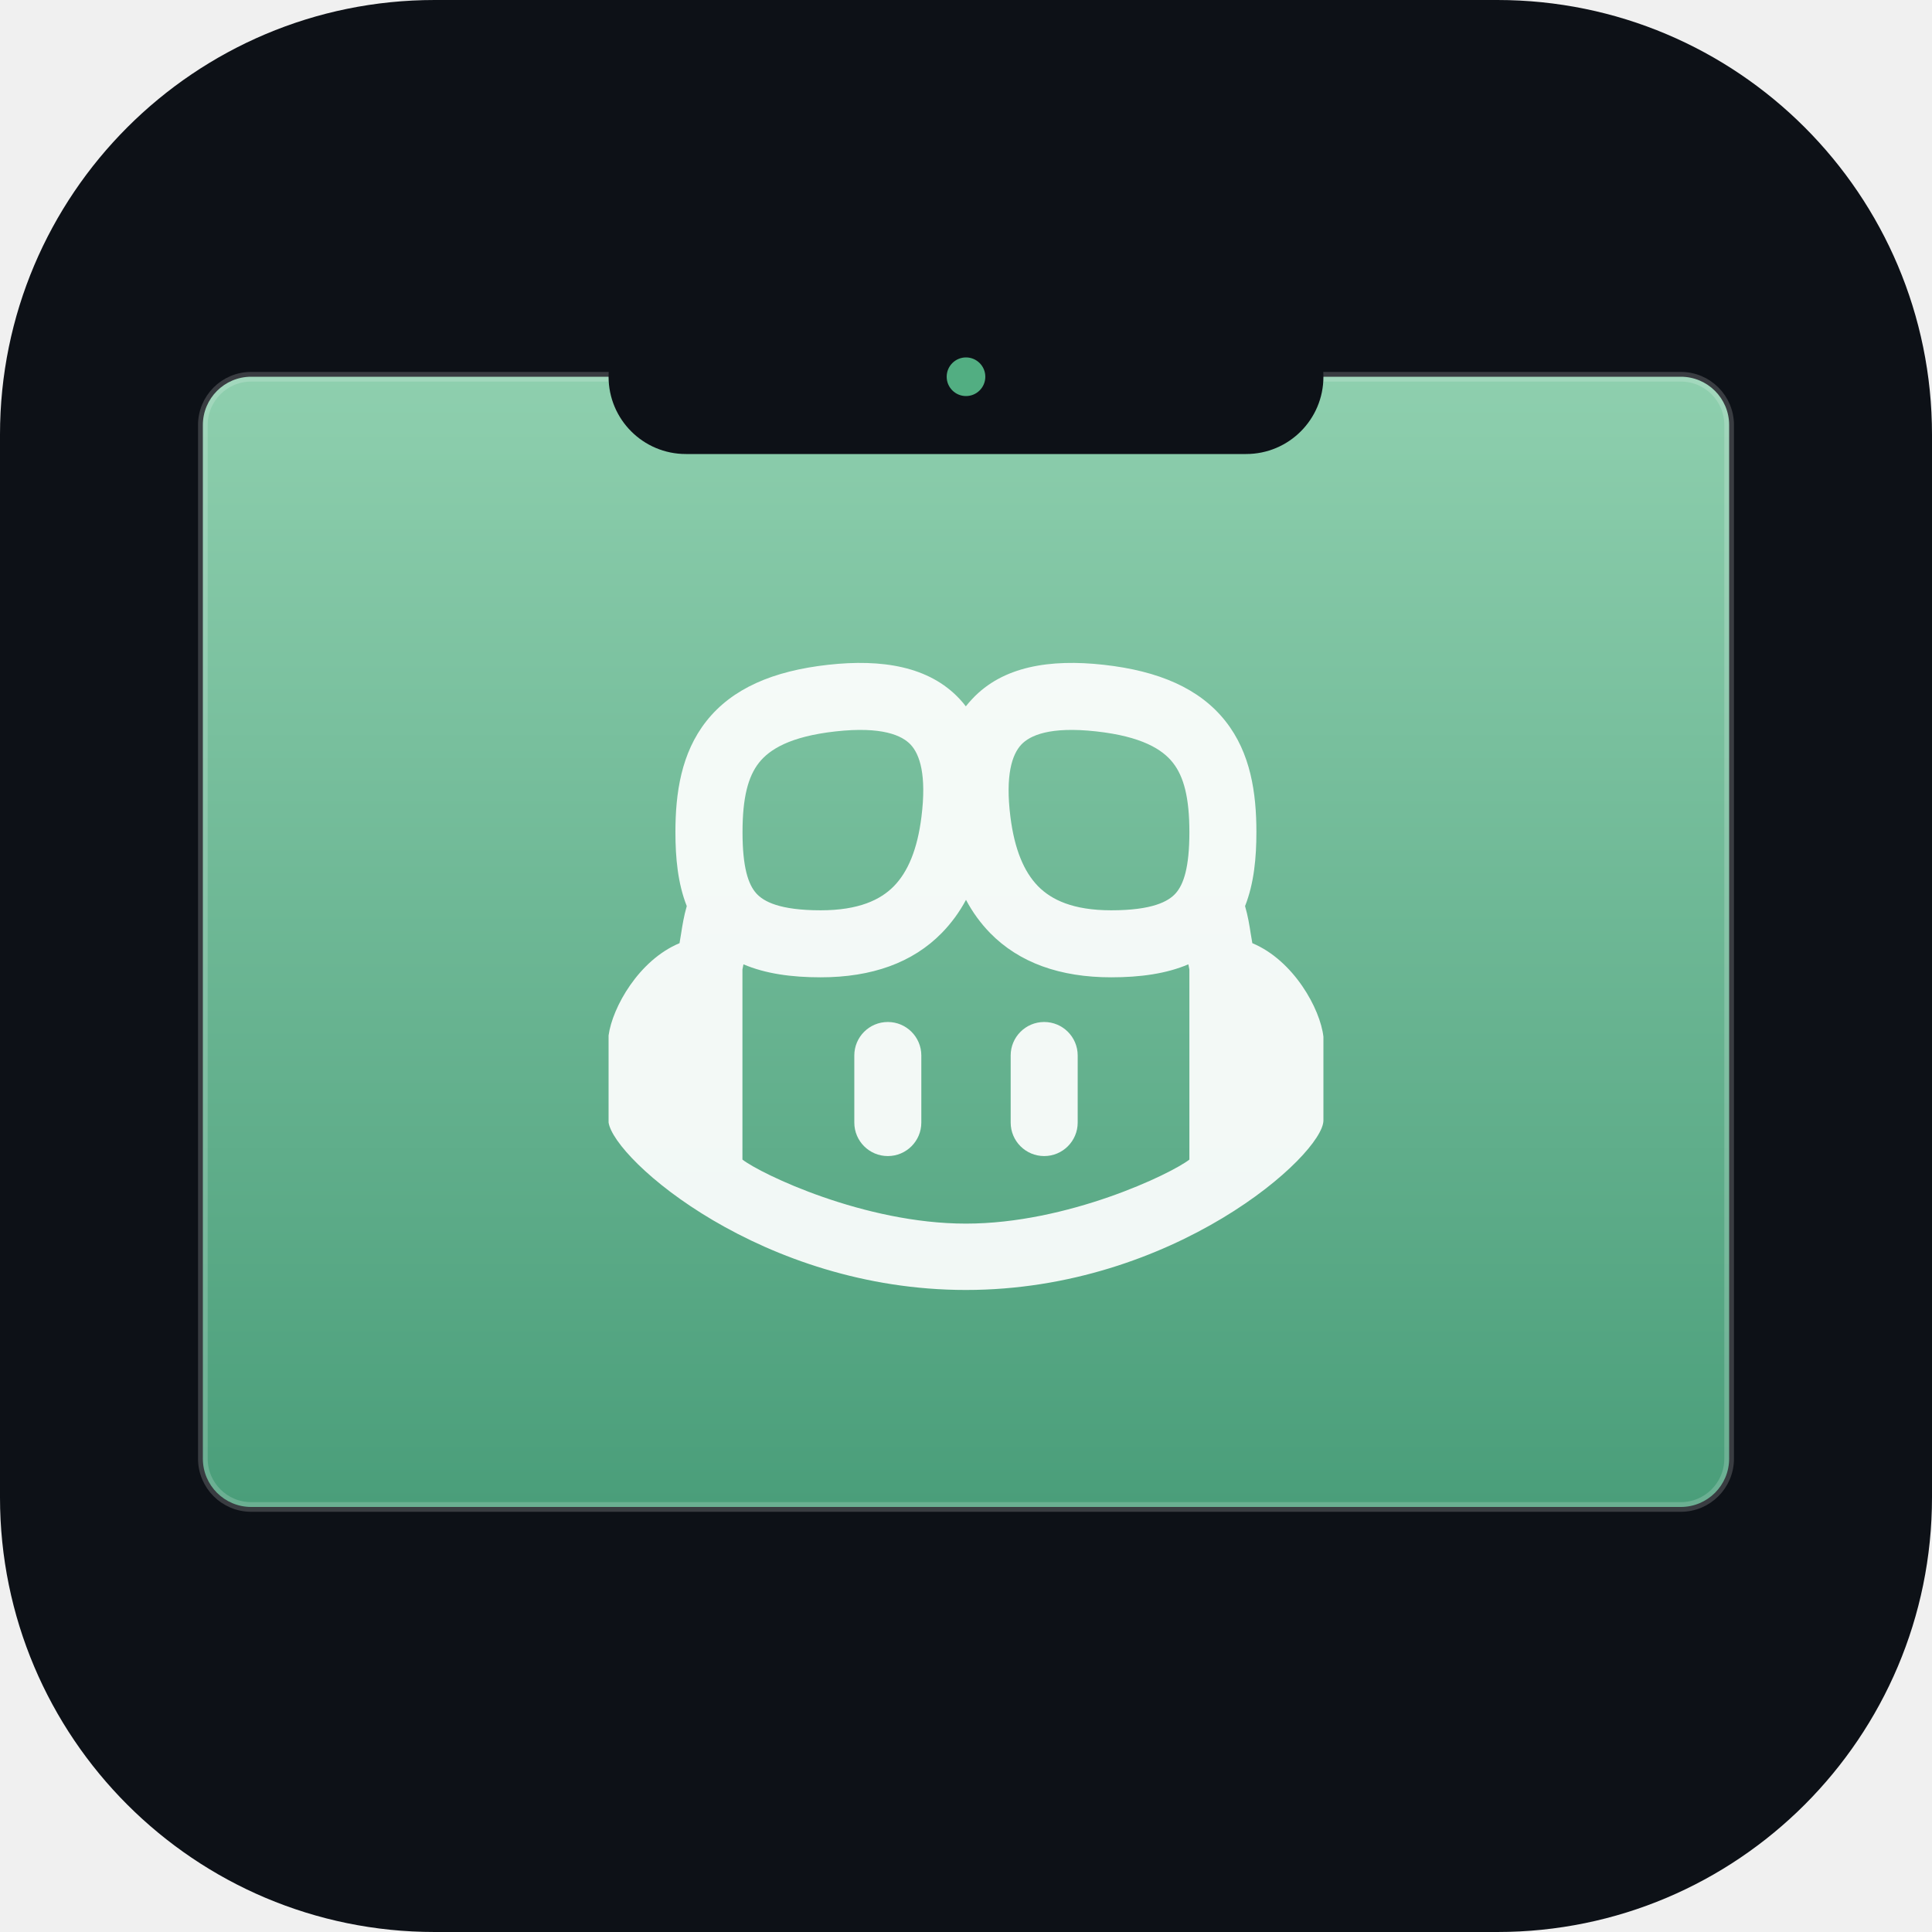
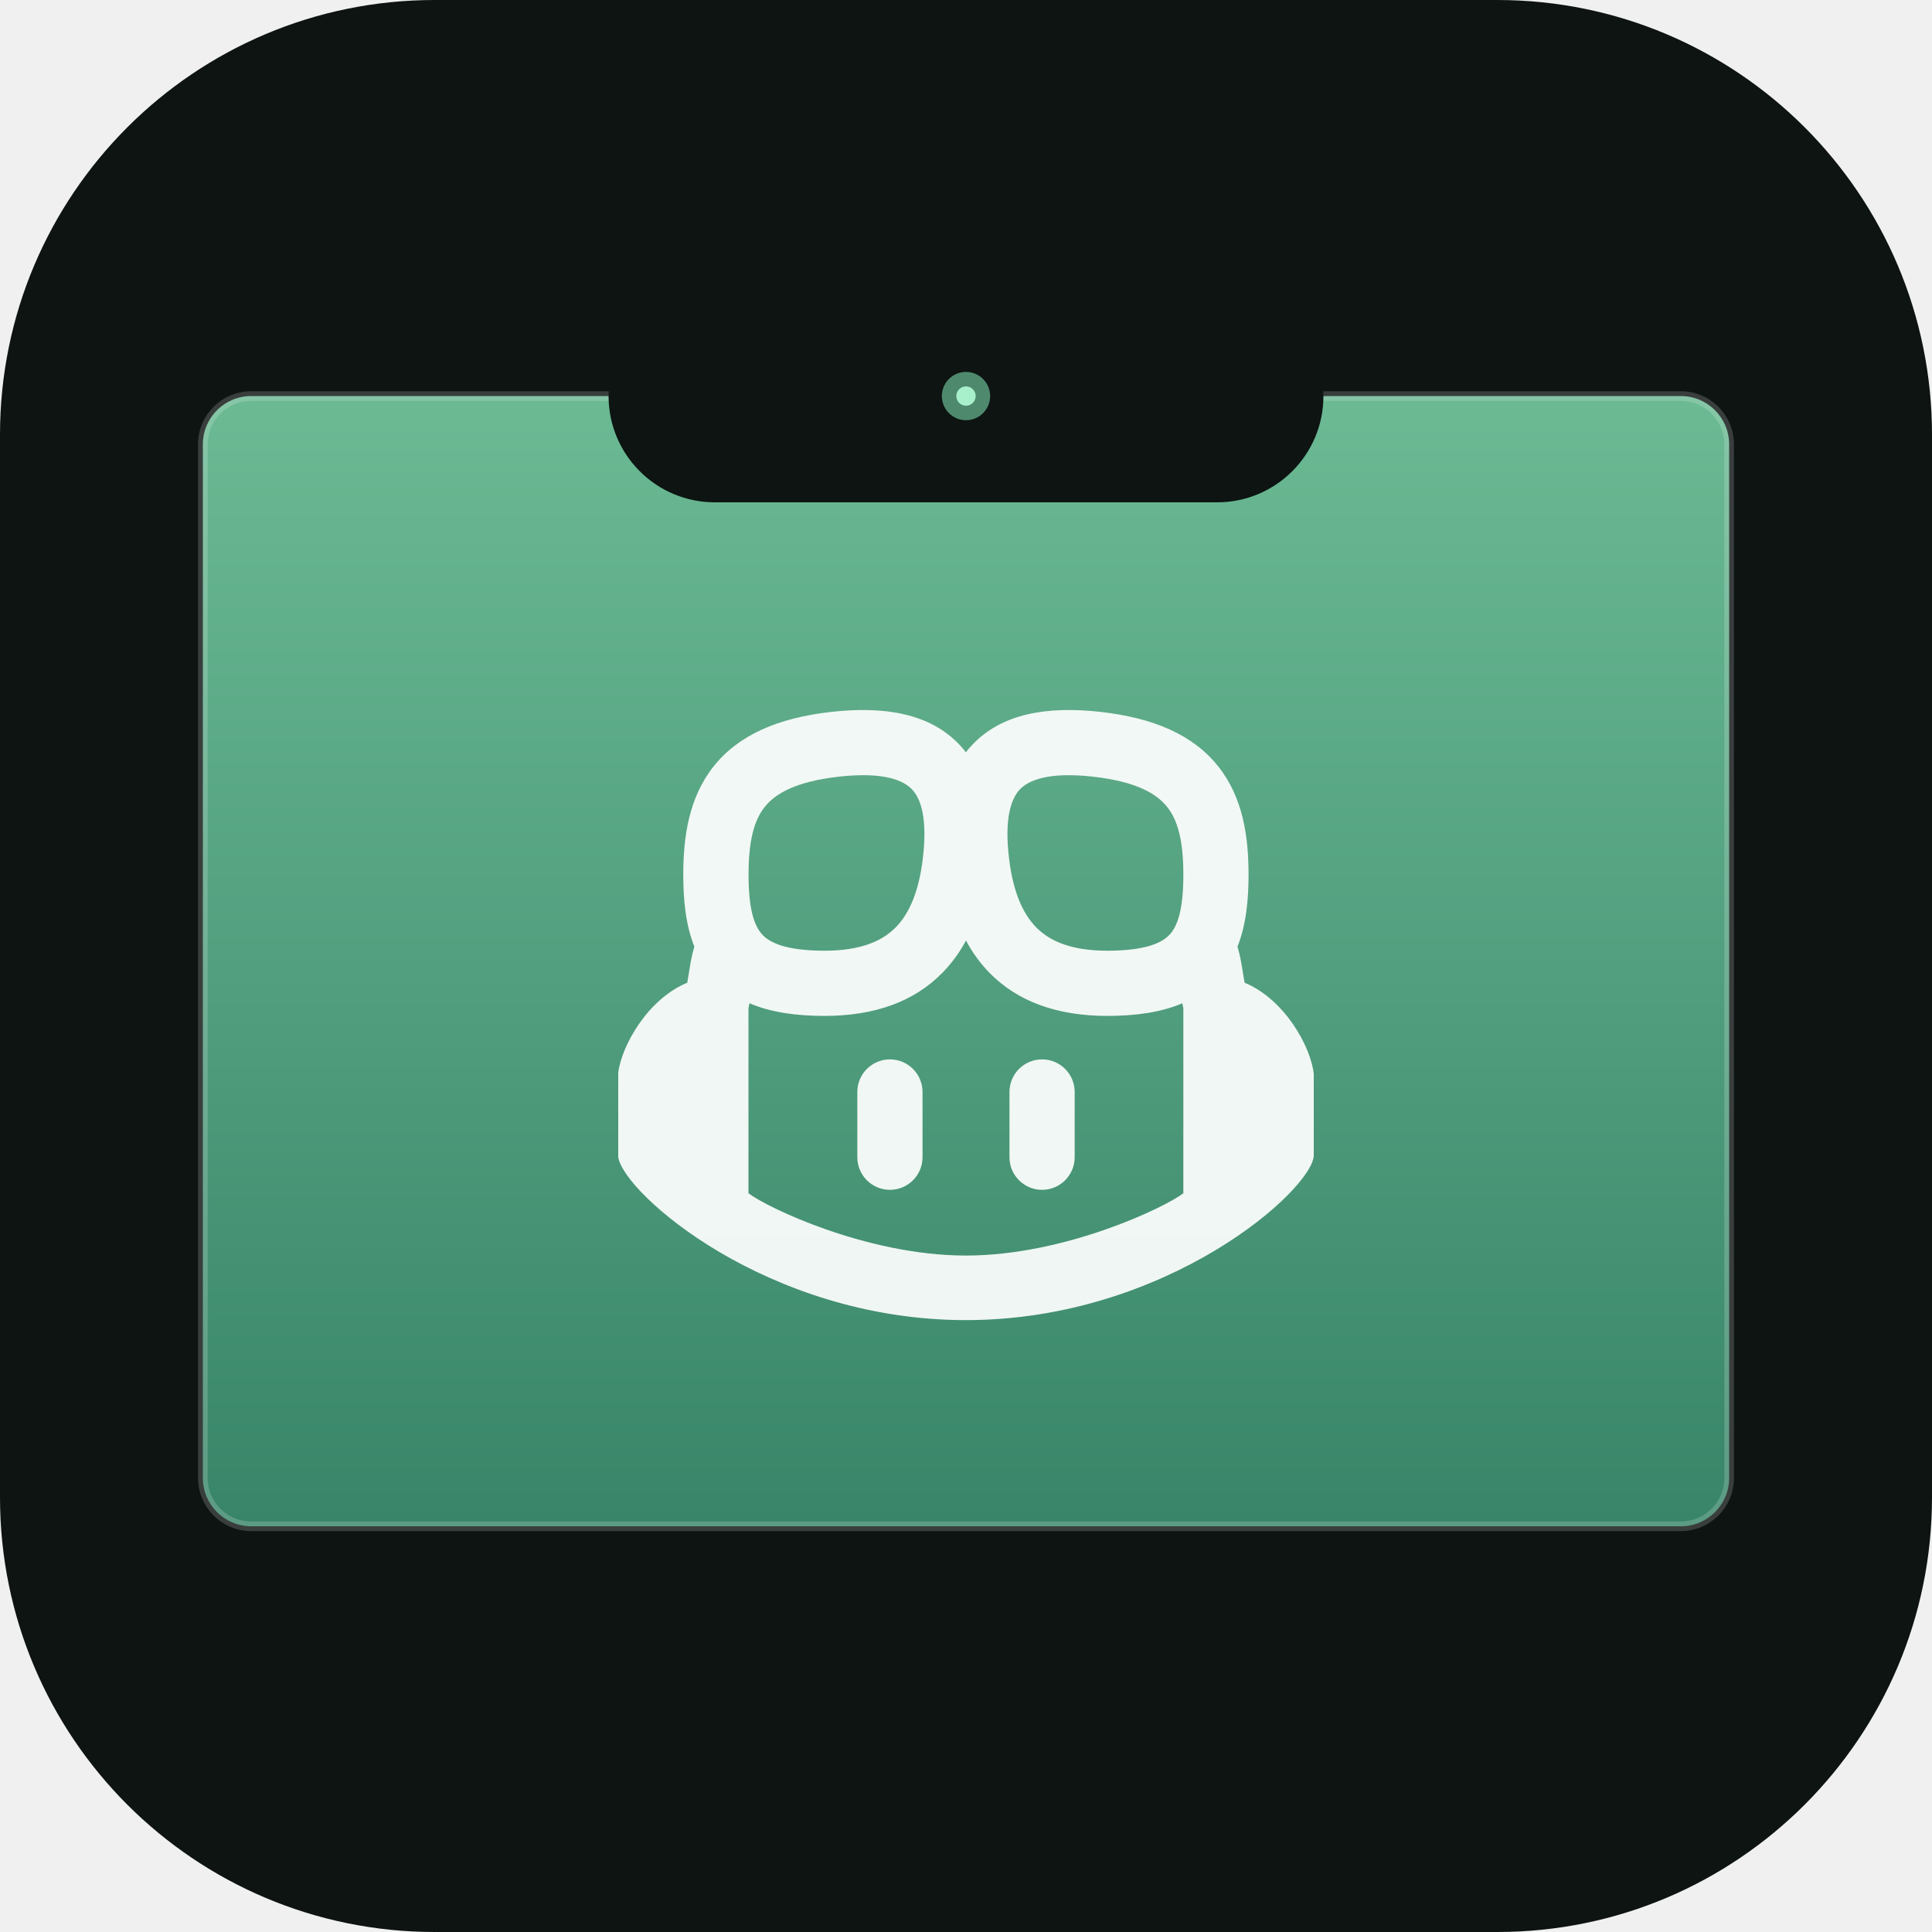
<svg xmlns="http://www.w3.org/2000/svg" viewBox="0 0 200 200" width="200" height="200">
  <defs>
    <linearGradient id="screenbg" x1="0%" y1="0%" x2="0%" y2="100%">
-       <stop offset="0%" stop-color="#8ECFAE" />
-       <stop offset="100%" stop-color="#4A9E7A" />
+       <stop offset="0%" stop-color="#6BBA94" />
+       <stop offset="100%" stop-color="#388569" />
    </linearGradient>
  </defs>
-   <rect width="200" height="200" rx="45" ry="45" fill="#0D1117" />
-   <rect x="21" y="39" width="158" height="117" rx="5" fill="url(#screenbg)" />
-   <rect x="21" y="39" width="158" height="117" rx="5" fill="none" stroke="rgba(255,255,255,0.18)" stroke-width="1" />
-   <rect x="63" y="31" width="74" height="16" rx="8" fill="#0D1117" />
-   <circle cx="100" cy="39" r="2" fill="#5EC995" opacity="0.85" />
-   <g transform="translate(63,64) scale(4.625)" fill="white" opacity="0.92">
+   <rect width="200" height="200" rx="45" ry="45" fill="#0D1412" />
+   <rect x="21" y="41" width="158" height="117" rx="5" fill="url(#screenbg)" />
+   <rect x="21" y="41" width="158" height="117" rx="5" fill="none" stroke="rgba(255,255,255,0.18)" stroke-width="1" />
+   <rect x="63" y="30" width="74" height="22" rx="11" fill="#0D1412" />
+   <circle cx="100" cy="41" r="2.5" fill="#6BBA94" opacity="0.7" />
+   <circle cx="100" cy="41" r="1" fill="#A8F0CC" />
+   <g transform="translate(64,69) scale(4.5)" fill="white" opacity="0.92">
    <path d="M7.998 15.035c-4.562 0-7.873-2.914-7.998-3.749V9.338c.085-.628.677-1.686 1.588-2.065.013-.07.024-.143.036-.218.029-.183.06-.384.126-.612-.201-.508-.254-1.084-.254-1.656 0-.87.128-1.769.693-2.484.579-.733 1.494-1.124 2.724-1.261 1.206-.134 2.262.034 2.944.765.05.053.096.108.139.165.044-.057.094-.112.143-.165.682-.731 1.738-.899 2.944-.765 1.23.137 2.145.528 2.724 1.261.566.715.693 1.614.693 2.484 0 .572-.053 1.148-.254 1.656.066.228.098.429.126.612.012.076.024.148.037.218.924.385 1.522 1.471 1.591 2.095v1.872c0 .766-3.351 3.795-8.002 3.795Zm0-1.485c2.28 0 4.584-1.11 5.002-1.433V7.862l-.023-.116c-.49.21-1.075.291-1.727.291-1.146 0-2.059-.327-2.71-.991A3.222 3.222 0 0 1 8 6.303a3.24 3.24 0 0 1-.544.743c-.65.664-1.563.991-2.71.991-.652 0-1.236-.081-1.727-.291l-.023.116v4.255c.419.323 2.722 1.433 5.002 1.433ZM6.762 2.83c-.193-.206-.637-.413-1.682-.297-1.019.113-1.479.404-1.713.7-.247.312-.369.789-.369 1.554 0 .793.129 1.171.308 1.371.162.181.519.379 1.442.379.853 0 1.339-.235 1.638-.54.315-.322.527-.827.617-1.553.117-.935-.037-1.395-.241-1.614Zm4.155-.297c-1.044-.116-1.488.091-1.681.297-.204.219-.359.679-.242 1.614.091.726.303 1.231.618 1.553.299.305.784.54 1.638.54.922 0 1.28-.198 1.442-.379.179-.2.308-.578.308-1.371 0-.765-.123-1.242-.37-1.554-.233-.296-.693-.587-1.713-.7Z" />
    <path d="M6.25 9.037a.75.75 0 0 1 .75.75v1.501a.75.75 0 0 1-1.5 0V9.787a.75.75 0 0 1 .75-.75Zm4.25.75v1.501a.75.75 0 0 1-1.5 0V9.787a.75.75 0 0 1 1.5 0Z" />
  </g>
</svg>
